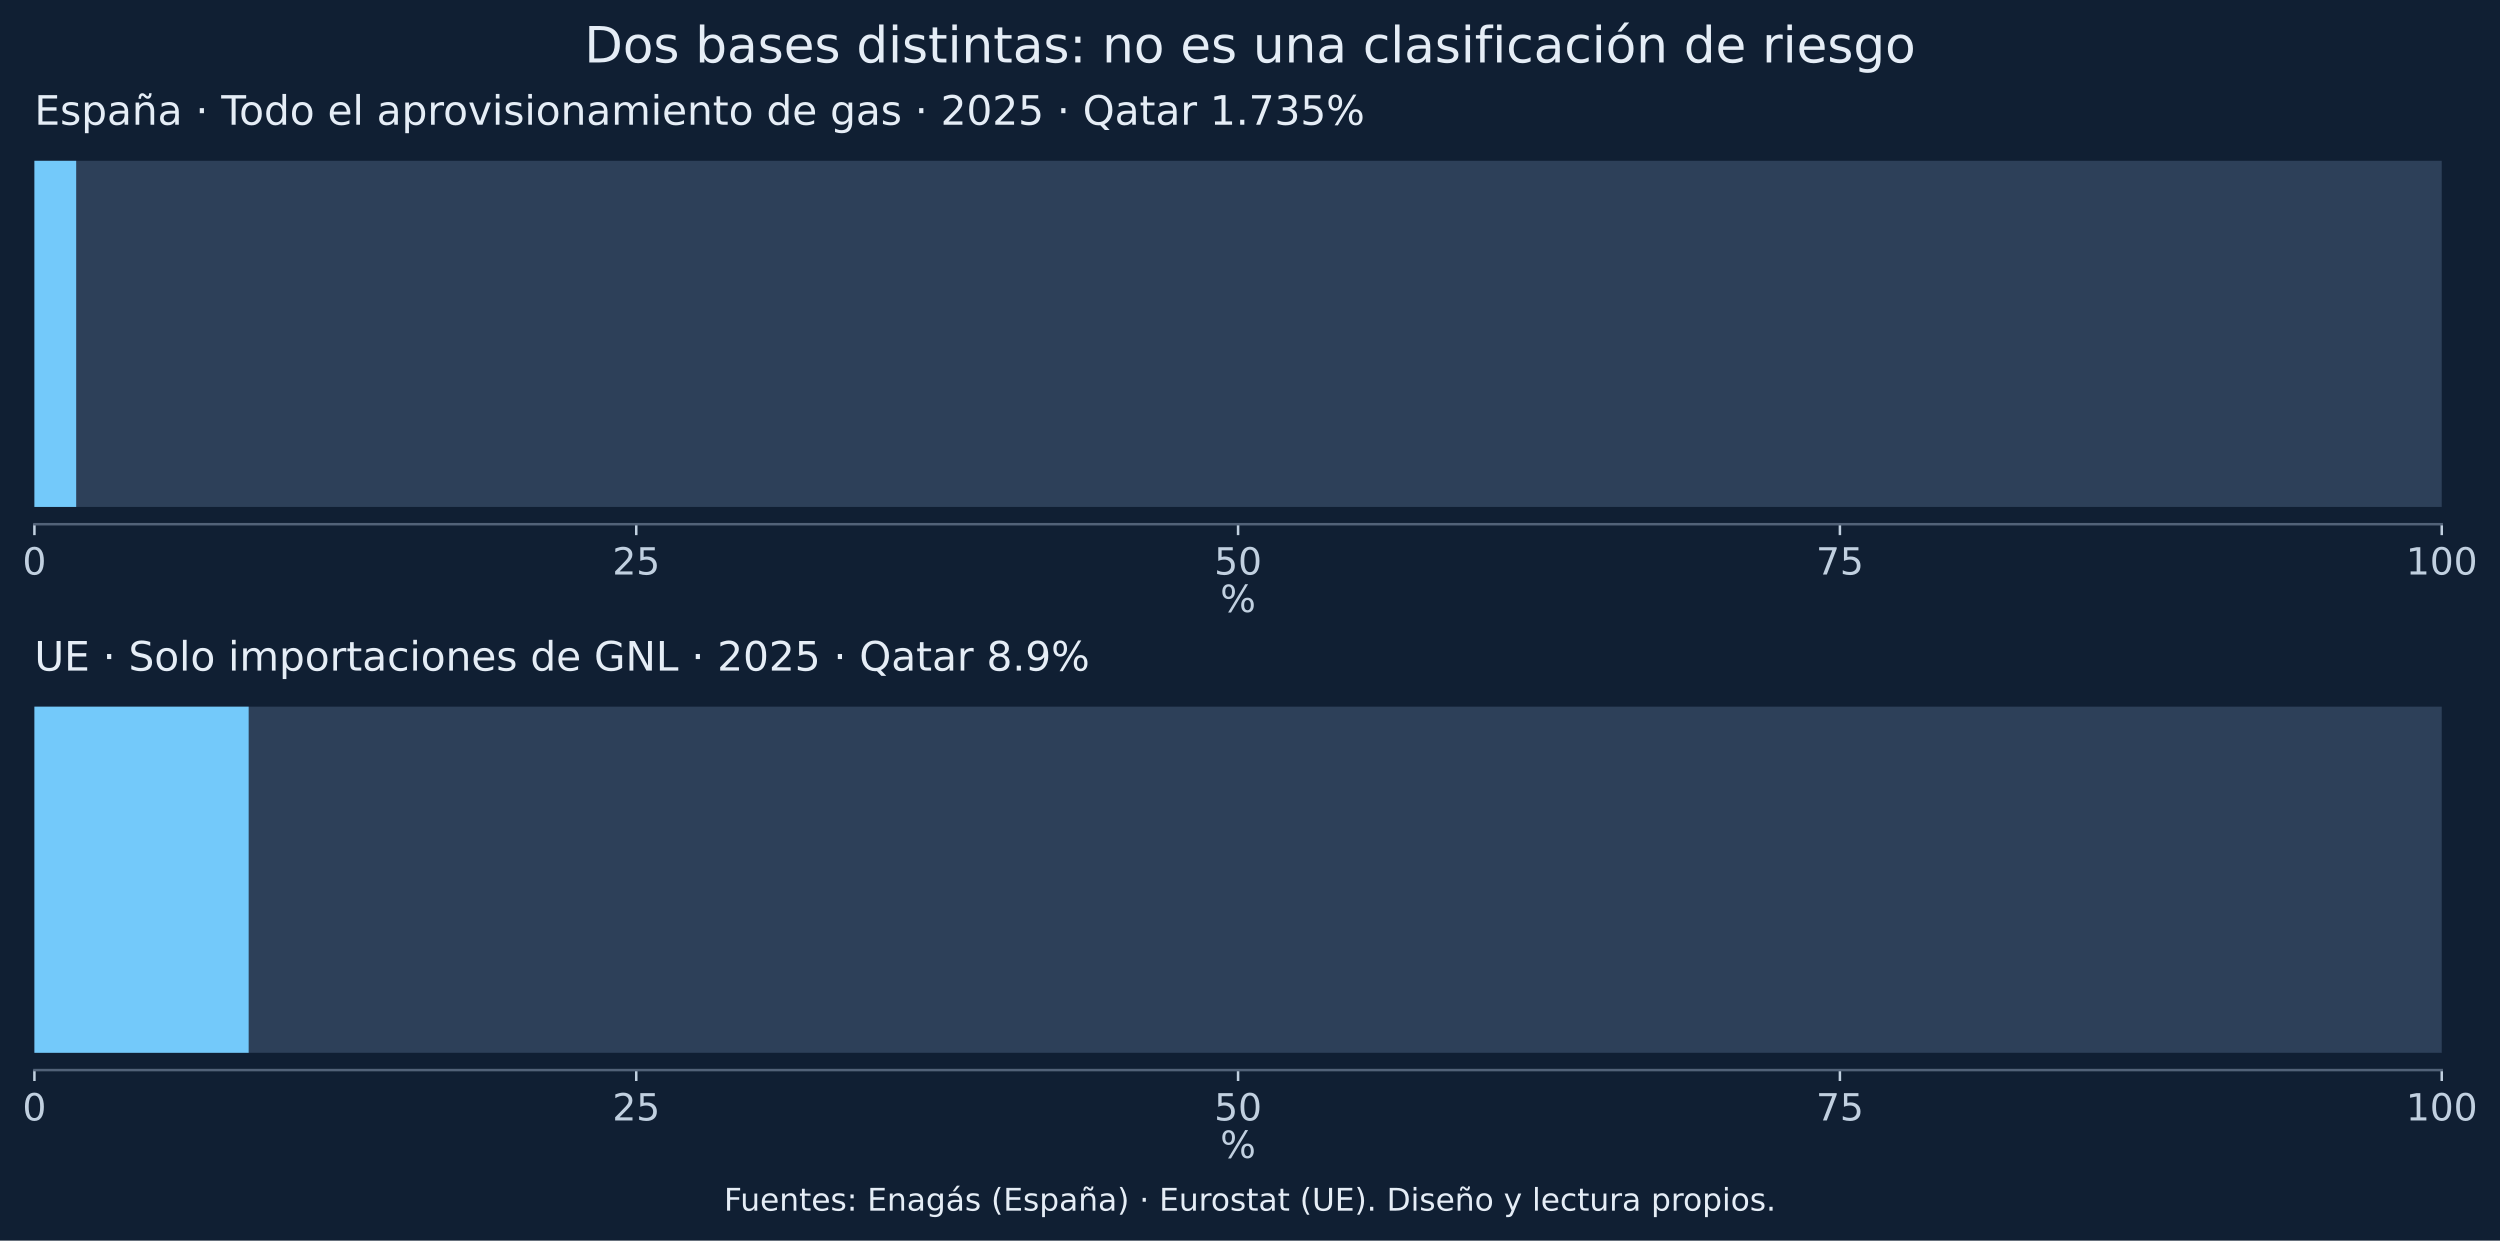
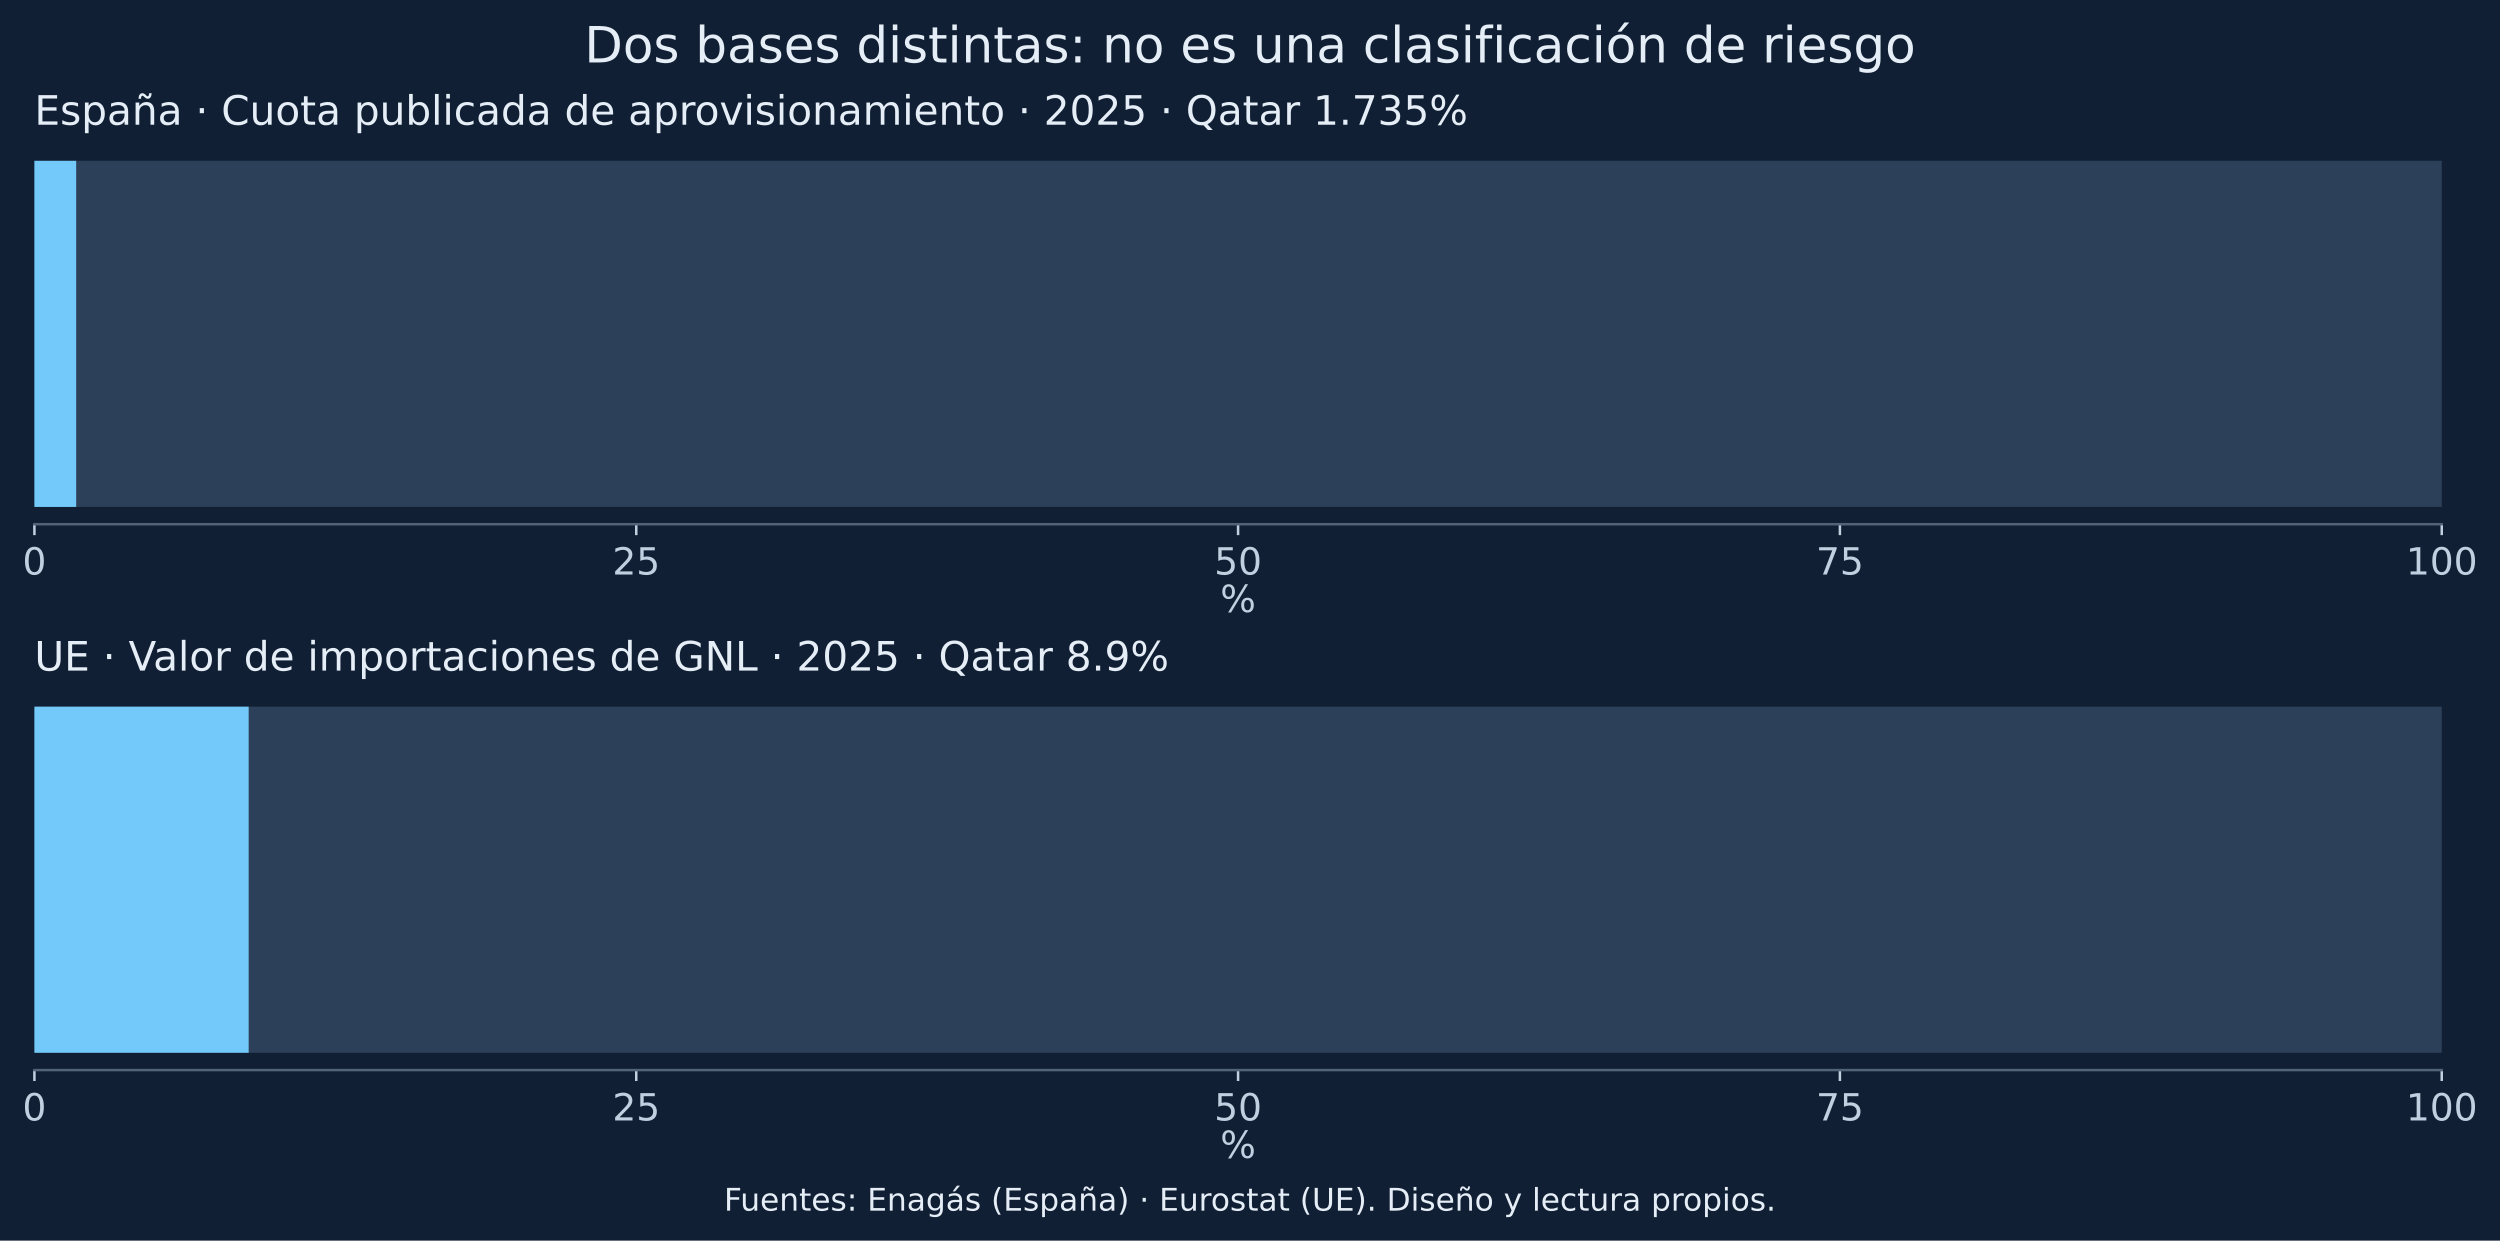
<svg xmlns="http://www.w3.org/2000/svg" xmlns:xlink="http://www.w3.org/1999/xlink" width="800.4pt" height="397.2pt" viewBox="0 0 800.4 397.2" version="1.1">
  <defs>
    <style type="text/css">*{stroke-linejoin: round; stroke-linecap: butt}</style>
  </defs>
  <g id="figure_1">
    <g id="patch_1">
      <path d="M 0 397.2 L 800.4 397.2 L 800.4 0 L 0 0 z " style="fill: #101f33" />
    </g>
    <g id="axes_1">
      <g id="patch_2">
        <path d="M 11.018 167.83 L 781.747 167.83 L 781.747 45.941 L 11.018 45.941 z " style="fill: #101f33" />
      </g>
      <g id="patch_3">
        <path d="M 11.018 162.29 L 781.747 162.29 L 781.747 51.482 L 11.018 51.482 z " clip-path="url(#pbf9b59e5fb)" style="fill: #2d4059" />
      </g>
      <g id="patch_4">
        <path d="M 11.018 162.29 L 24.39 162.29 L 24.39 51.482 L 11.018 51.482 z " clip-path="url(#pbf9b59e5fb)" style="fill: #73c9fa" />
      </g>
      <g id="matplotlib.axis_1">
        <g id="xtick_1">
          <g id="line2d_1">
            <defs>
              <path id="mb57ebf6628" d="M 0 0 L 0 3.5 " style="stroke: #c1d0e0; stroke-width: 0.8" />
            </defs>
            <g>
              <use xlink:href="#mb57ebf6628" x="11.018" y="167.83" style="fill: #c1d0e0; stroke: #c1d0e0; stroke-width: 0.8" />
            </g>
          </g>
          <g id="text_1">
            <text style="font-size: 12px; font-family: 'DejaVu Sans'; text-anchor: middle; fill: #c1d0e0" x="11.018" y="183.948" transform="rotate(-0 11.0175 183.9476)">0</text>
          </g>
        </g>
        <g id="xtick_2">
          <g id="line2d_2">
            <g>
              <use xlink:href="#mb57ebf6628" x="203.7" y="167.83" style="fill: #c1d0e0; stroke: #c1d0e0; stroke-width: 0.8" />
            </g>
          </g>
          <g id="text_2">
            <text style="font-size: 12px; font-family: 'DejaVu Sans'; text-anchor: middle; fill: #c1d0e0" x="203.7" y="183.948" transform="rotate(-0 203.6999 183.9476)">25</text>
          </g>
        </g>
        <g id="xtick_3">
          <g id="line2d_3">
            <g>
              <use xlink:href="#mb57ebf6628" x="396.382" y="167.83" style="fill: #c1d0e0; stroke: #c1d0e0; stroke-width: 0.8" />
            </g>
          </g>
          <g id="text_3">
            <text style="font-size: 12px; font-family: 'DejaVu Sans'; text-anchor: middle; fill: #c1d0e0" x="396.382" y="183.948" transform="rotate(-0 396.3823 183.9476)">50</text>
          </g>
        </g>
        <g id="xtick_4">
          <g id="line2d_4">
            <g>
              <use xlink:href="#mb57ebf6628" x="589.065" y="167.83" style="fill: #c1d0e0; stroke: #c1d0e0; stroke-width: 0.8" />
            </g>
          </g>
          <g id="text_4">
            <text style="font-size: 12px; font-family: 'DejaVu Sans'; text-anchor: middle; fill: #c1d0e0" x="589.065" y="183.948" transform="rotate(-0 589.0646 183.9476)">75</text>
          </g>
        </g>
        <g id="xtick_5">
          <g id="line2d_5">
            <g>
              <use xlink:href="#mb57ebf6628" x="781.747" y="167.83" style="fill: #c1d0e0; stroke: #c1d0e0; stroke-width: 0.8" />
            </g>
          </g>
          <g id="text_5">
            <text style="font-size: 12px; font-family: 'DejaVu Sans'; text-anchor: middle; fill: #c1d0e0" x="781.747" y="183.948" transform="rotate(-0 781.747 183.9476)">100</text>
          </g>
        </g>
        <g id="text_6">
          <text style="font-size: 12px; font-family: 'DejaVu Sans'; text-anchor: middle; fill: #c1d0e0" x="396.382" y="195.948" transform="rotate(-0 396.3823 195.9476)">%</text>
        </g>
      </g>
      <g id="matplotlib.axis_2" />
      <g id="patch_5">
        <path d="M 11.018 167.83 L 781.747 167.83 " style="fill: none; stroke: #526278; stroke-width: 0.8; stroke-linejoin: miter; stroke-linecap: square" />
      </g>
      <g id="text_7">
-         <text style="font-size: 13px; font-family: 'DejaVu Sans'; text-anchor: start; fill: #e5edf6" x="11.018" y="39.941" transform="rotate(-0 11.0175 39.94111)">España · Todo el aprovisionamiento de gas · 2025 · Qatar 1.735%</text>
+         <text style="font-size: 13px; font-family: 'DejaVu Sans'; text-anchor: start; fill: #e5edf6" x="11.018" y="39.941" transform="rotate(-0 11.0175 39.94111)">España · Cuota publicada de aprovisionamiento · 2025 · Qatar 1.735%</text>
      </g>
    </g>
    <g id="axes_2">
      <g id="patch_6">
        <path d="M 11.018 342.598 L 781.747 342.598 L 781.747 220.709 L 11.018 220.709 z " style="fill: #101f33" />
      </g>
      <g id="patch_7">
        <path d="M 11.018 337.058 L 781.747 337.058 L 781.747 226.249 L 11.018 226.249 z " clip-path="url(#p50e8bfe31c)" style="fill: #2d4059" />
      </g>
      <g id="patch_8">
        <path d="M 11.018 337.058 L 79.612 337.058 L 79.612 226.249 L 11.018 226.249 z " clip-path="url(#p50e8bfe31c)" style="fill: #73c9fa" />
      </g>
      <g id="matplotlib.axis_3">
        <g id="xtick_6">
          <g id="line2d_6">
            <g>
              <use xlink:href="#mb57ebf6628" x="11.018" y="342.598" style="fill: #c1d0e0; stroke: #c1d0e0; stroke-width: 0.8" />
            </g>
          </g>
          <g id="text_8">
            <text style="font-size: 12px; font-family: 'DejaVu Sans'; text-anchor: middle; fill: #c1d0e0" x="11.018" y="358.715" transform="rotate(-0 11.0175 358.7154)">0</text>
          </g>
        </g>
        <g id="xtick_7">
          <g id="line2d_7">
            <g>
              <use xlink:href="#mb57ebf6628" x="203.7" y="342.598" style="fill: #c1d0e0; stroke: #c1d0e0; stroke-width: 0.8" />
            </g>
          </g>
          <g id="text_9">
            <text style="font-size: 12px; font-family: 'DejaVu Sans'; text-anchor: middle; fill: #c1d0e0" x="203.7" y="358.715" transform="rotate(-0 203.6999 358.7154)">25</text>
          </g>
        </g>
        <g id="xtick_8">
          <g id="line2d_8">
            <g>
              <use xlink:href="#mb57ebf6628" x="396.382" y="342.598" style="fill: #c1d0e0; stroke: #c1d0e0; stroke-width: 0.8" />
            </g>
          </g>
          <g id="text_10">
            <text style="font-size: 12px; font-family: 'DejaVu Sans'; text-anchor: middle; fill: #c1d0e0" x="396.382" y="358.715" transform="rotate(-0 396.3823 358.7154)">50</text>
          </g>
        </g>
        <g id="xtick_9">
          <g id="line2d_9">
            <g>
              <use xlink:href="#mb57ebf6628" x="589.065" y="342.598" style="fill: #c1d0e0; stroke: #c1d0e0; stroke-width: 0.8" />
            </g>
          </g>
          <g id="text_11">
            <text style="font-size: 12px; font-family: 'DejaVu Sans'; text-anchor: middle; fill: #c1d0e0" x="589.065" y="358.715" transform="rotate(-0 589.0646 358.7154)">75</text>
          </g>
        </g>
        <g id="xtick_10">
          <g id="line2d_10">
            <g>
              <use xlink:href="#mb57ebf6628" x="781.747" y="342.598" style="fill: #c1d0e0; stroke: #c1d0e0; stroke-width: 0.8" />
            </g>
          </g>
          <g id="text_12">
            <text style="font-size: 12px; font-family: 'DejaVu Sans'; text-anchor: middle; fill: #c1d0e0" x="781.747" y="358.715" transform="rotate(-0 781.747 358.7154)">100</text>
          </g>
        </g>
        <g id="text_13">
          <text style="font-size: 12px; font-family: 'DejaVu Sans'; text-anchor: middle; fill: #c1d0e0" x="396.382" y="370.715" transform="rotate(-0 396.3823 370.7154)">%</text>
        </g>
      </g>
      <g id="matplotlib.axis_4" />
      <g id="patch_9">
        <path d="M 11.018 342.598 L 781.747 342.598 " style="fill: none; stroke: #526278; stroke-width: 0.8; stroke-linejoin: miter; stroke-linecap: square" />
      </g>
      <g id="text_14">
-         <text style="font-size: 13px; font-family: 'DejaVu Sans'; text-anchor: start; fill: #e5edf6" x="11.018" y="214.709" transform="rotate(-0 11.0175 214.7089)">UE · Solo importaciones de GNL · 2025 · Qatar 8.9%</text>
+         <text style="font-size: 13px; font-family: 'DejaVu Sans'; text-anchor: start; fill: #e5edf6" x="11.018" y="214.709" transform="rotate(-0 11.0175 214.7089)">UE · Valor de importaciones de GNL · 2025 · Qatar 8.9%</text>
      </g>
    </g>
    <g id="text_15">
      <text style="font-size: 16px; font-family: 'DejaVu Sans'; text-anchor: middle; fill: #e5edf6" x="400.2" y="19.997" transform="rotate(-0 400.1998 19.9975)">Dos bases distintas: no es una clasificación de riesgo</text>
    </g>
    <g id="text_16">
      <text style="font-size: 10px; font-family: 'DejaVu Sans'; text-anchor: middle; fill: #e5edf6" x="400.2" y="387.597" transform="rotate(-0 400.1998 387.5972)">Fuentes: Enagás (España) · Eurostat (UE). Diseño y lectura propios.</text>
    </g>
  </g>
  <defs>
    <clipPath id="pbf9b59e5fb">
      <rect x="11.018" y="45.941" width="770.73" height="121.889" />
    </clipPath>
    <clipPath id="p50e8bfe31c">
      <rect x="11.018" y="220.709" width="770.73" height="121.889" />
    </clipPath>
  </defs>
</svg>
